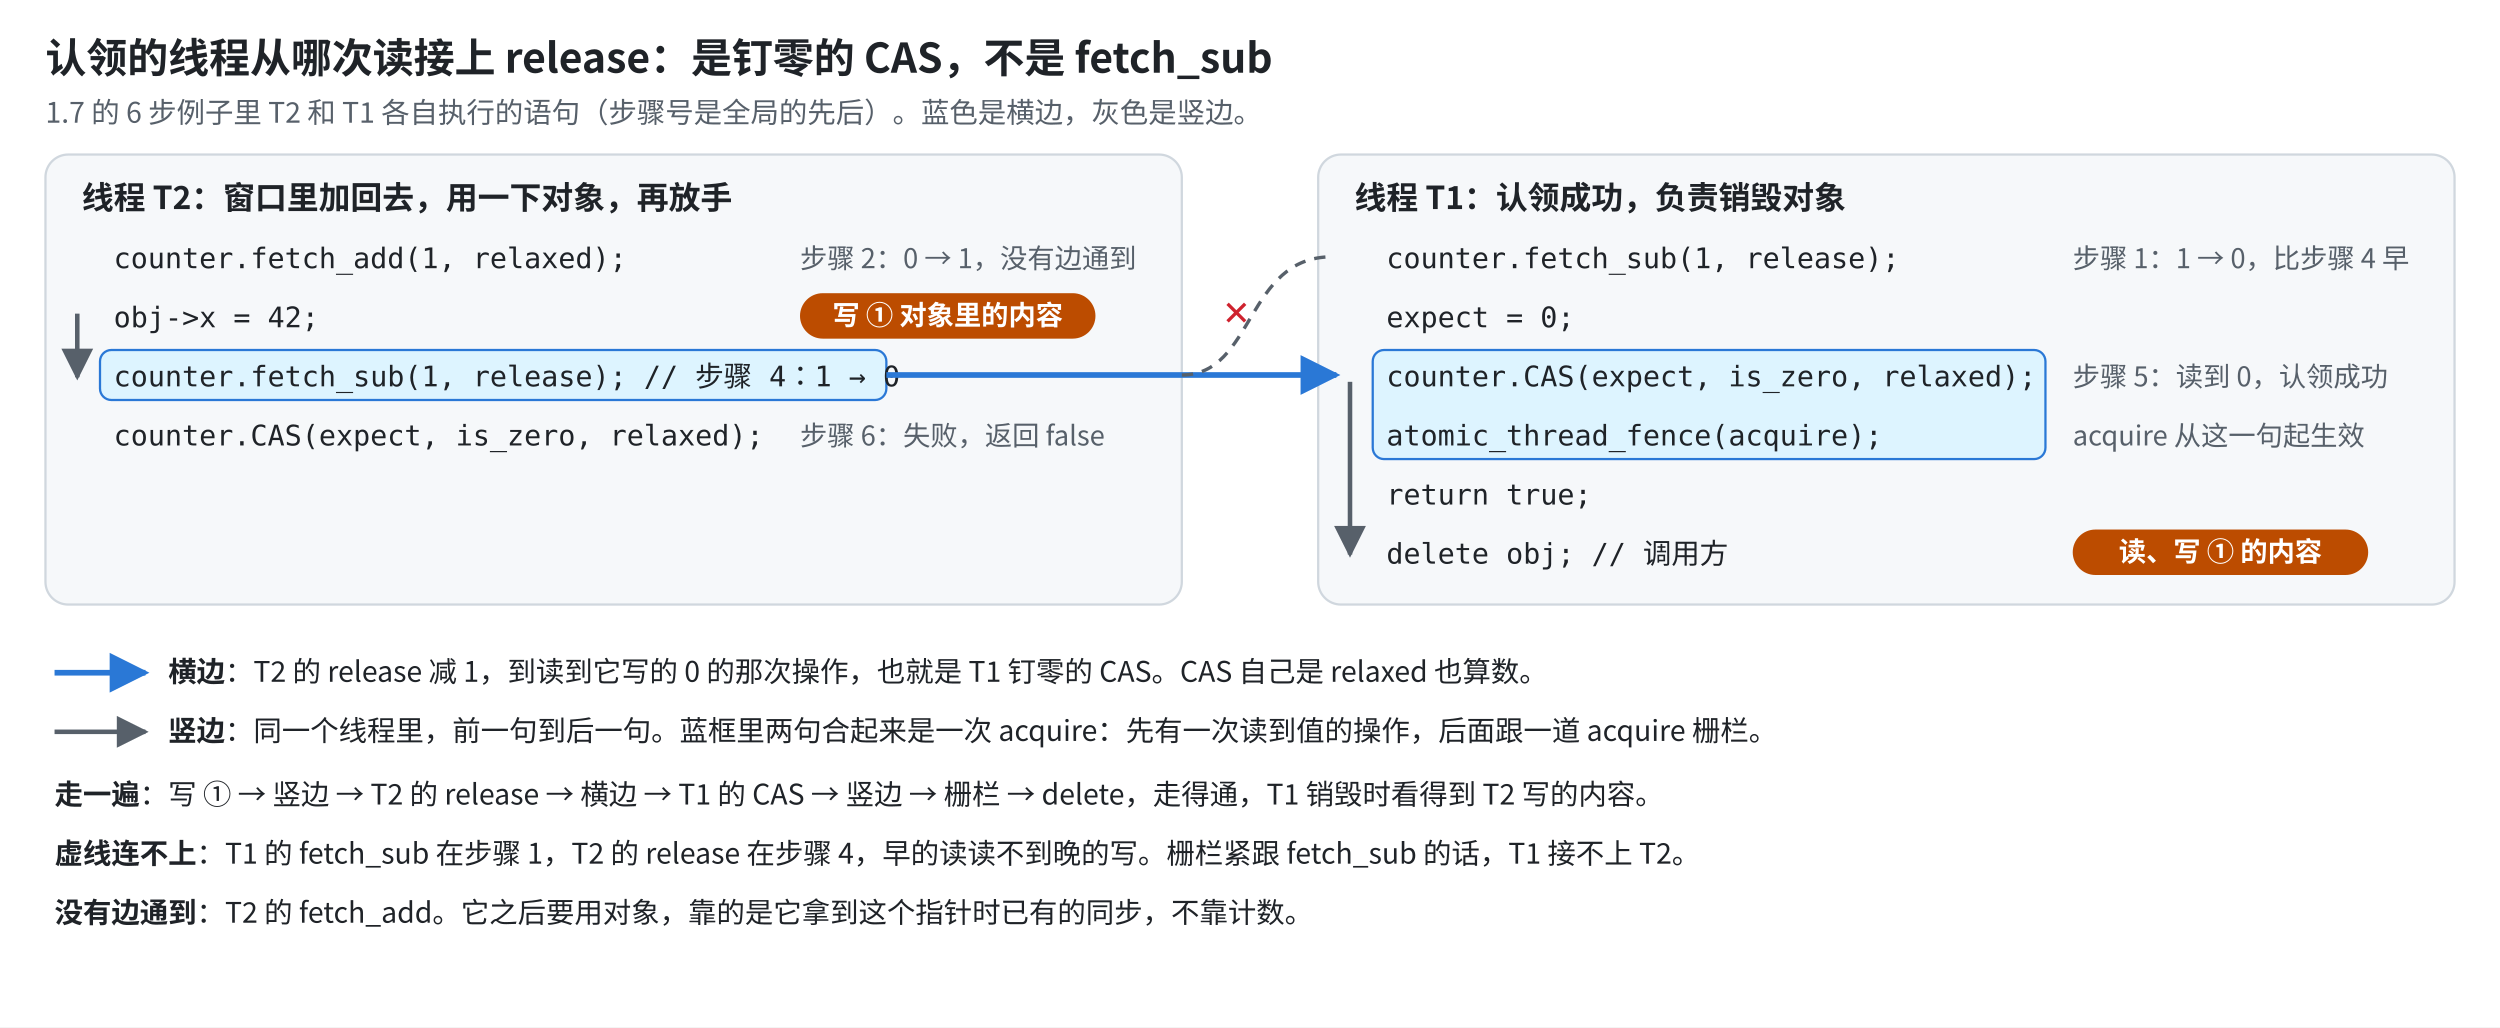
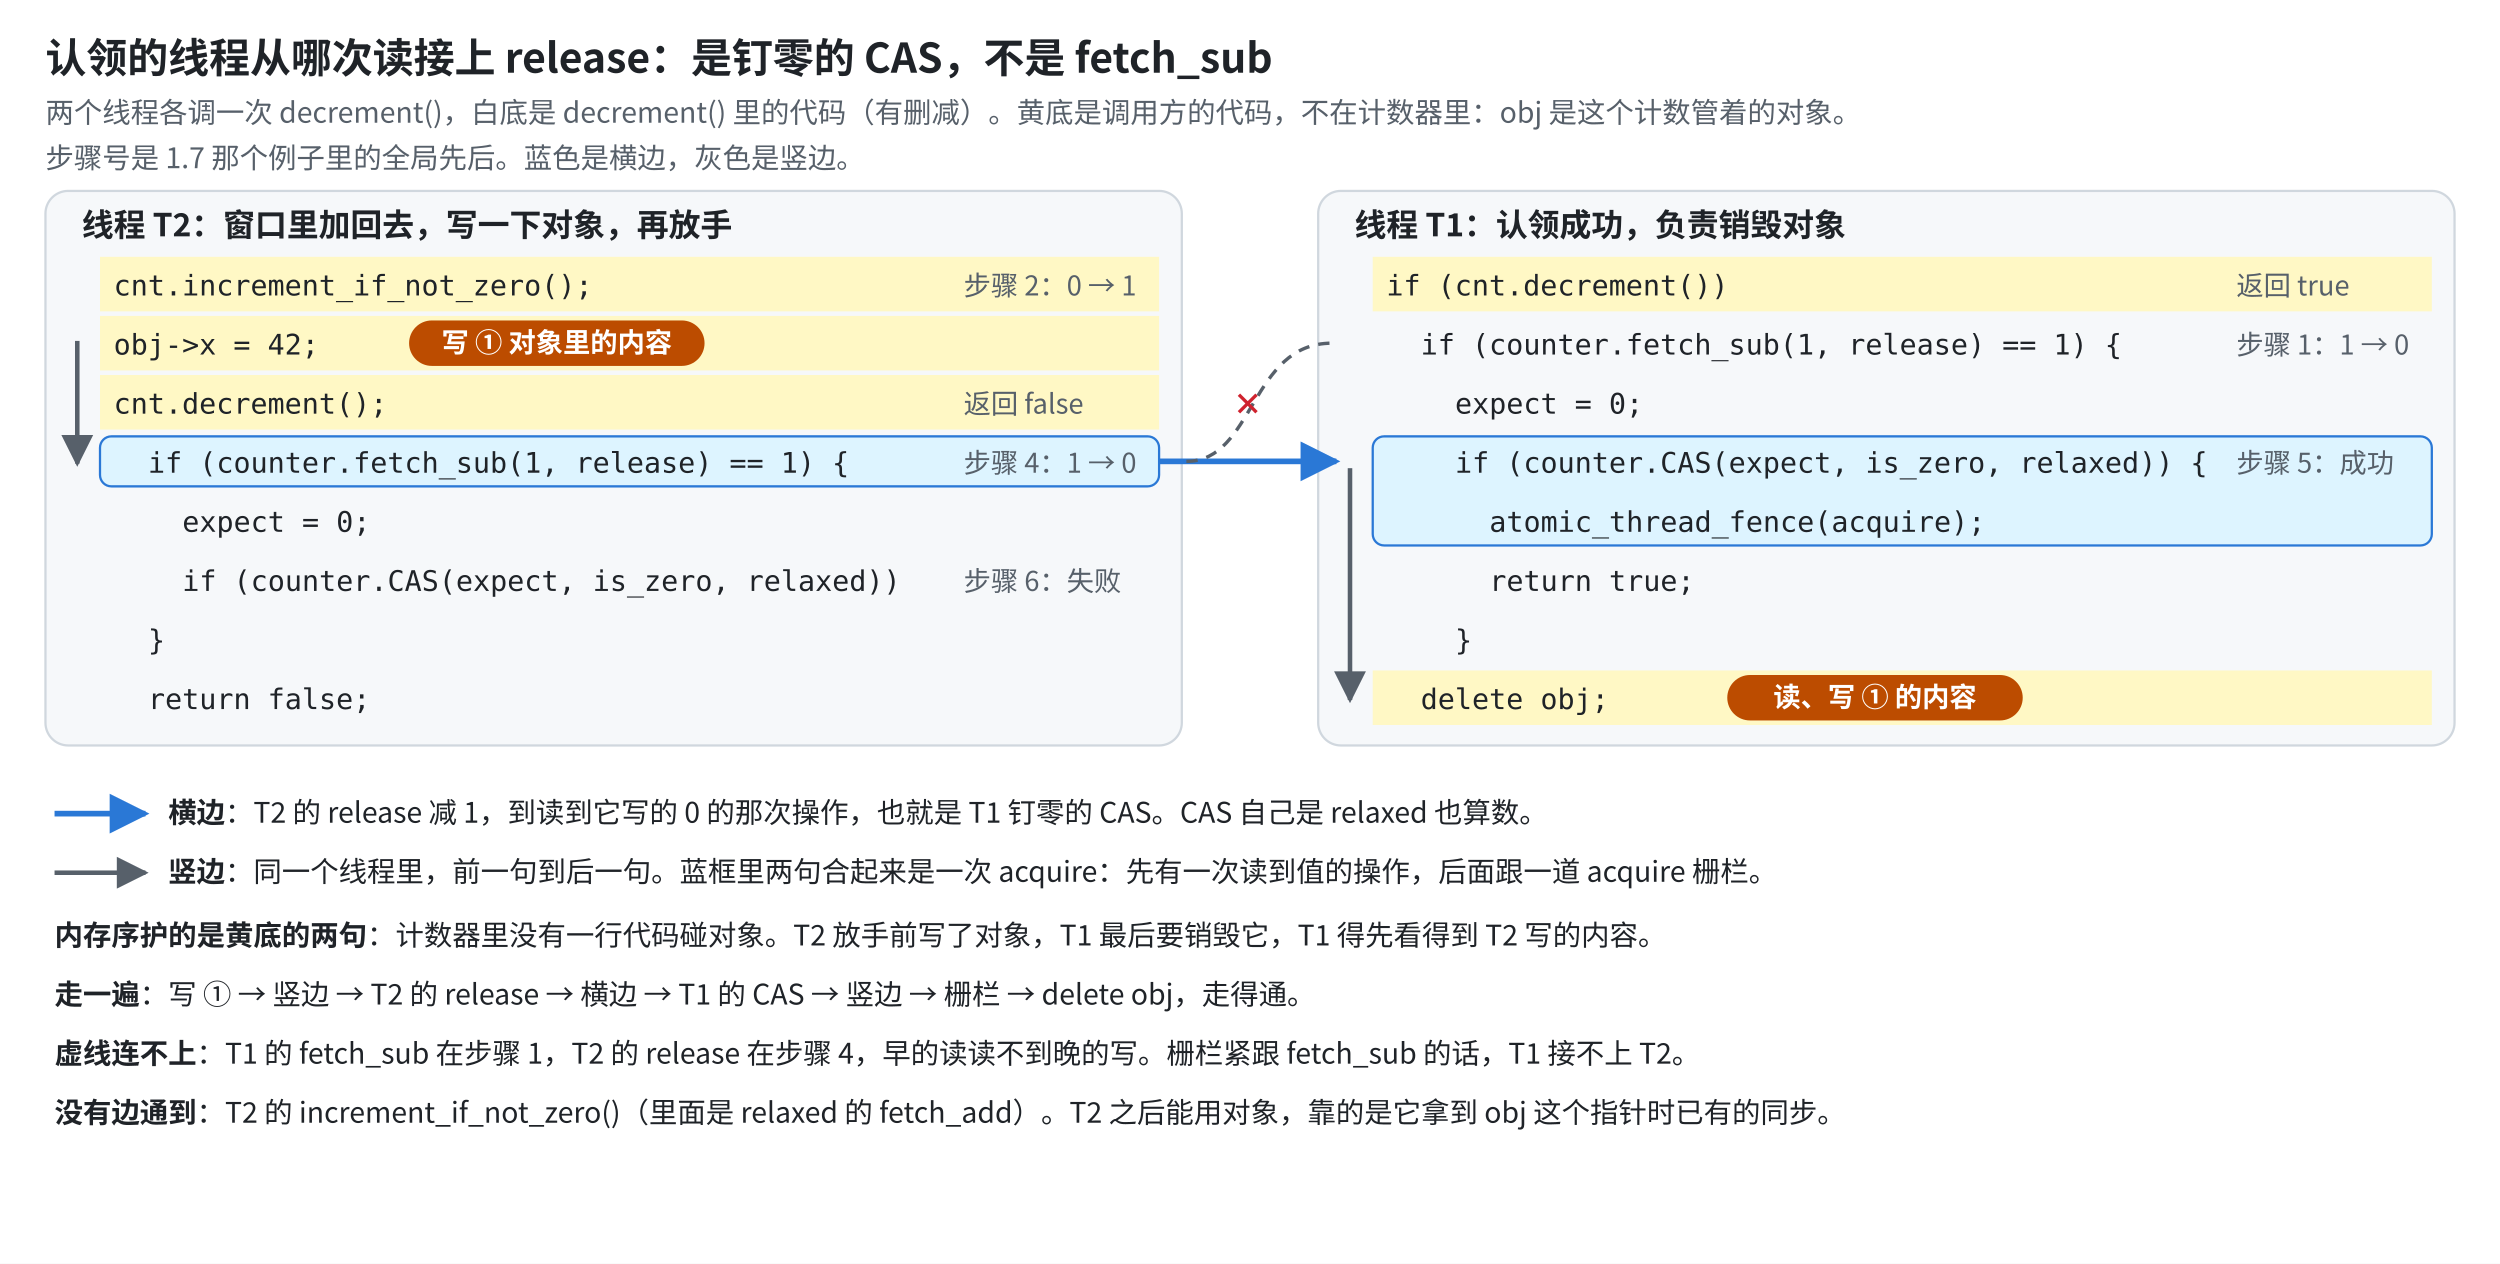
- <svg xmlns="http://www.w3.org/2000/svg" viewBox="0 0 1100 452" width="1100" height="452" font-family="PingFang SC, Microsoft YaHei, Noto Sans CJK SC, Segoe UI, Helvetica, Arial, sans-serif">
+ <svg xmlns="http://www.w3.org/2000/svg" viewBox="0 0 1100 556" width="1100" height="556" font-family="PingFang SC, Microsoft YaHei, Noto Sans CJK SC, Segoe UI, Helvetica, Arial, sans-serif">
  <defs>
    <marker id="ab" viewBox="0 0 10 10" refX="9" refY="5" markerWidth="7" markerHeight="7" orient="auto">
      <path d="M0,0 L10,5 L0,10 z" fill="#2a78d6" />
    </marker>
    <marker id="ag" viewBox="0 0 10 10" refX="9" refY="5" markerWidth="7" markerHeight="7" orient="auto">
      <path d="M0,0 L10,5 L0,10 z" fill="#57606a" />
    </marker>
    <style>.h{font-size:18px;font-weight:700;fill:#1f2328}.s{font-size:12.5px;fill:#57606a}.p{font-size:14px;font-weight:700;fill:#1f2328}.c{font-family:ui-monospace,SFMono-Regular,Menlo,Consolas,monospace;font-size:12.5px;fill:#1f2328}.n{font-size:12px;fill:#57606a}.bw{font-size:12px;font-weight:700;fill:#ffffff}.l{font-size:12.5px;fill:#1f2328}.lb{font-size:12.5px;font-weight:700;fill:#1f2328}</style>
  </defs>
-   <rect x="0" y="0" width="1100" height="452" fill="#ffffff" />
+   <rect x="0" y="0" width="1100" height="556" fill="#ffffff" />
  <text class="h" x="20" y="32">认领的线程从哪次读接上 release：是钉零的 CAS，不是 fetch_sub</text>
-   <text class="s" x="20" y="54">1.7 的 6 步例子里 T2 和 T1 各自执行的语句（步骤号是全局的先后）。蓝色是横边，灰色是竖边。</text>
-   <rect x="20" y="68" width="500" height="198" rx="10" fill="#f6f8fa" stroke="#d0d7de" />
-   <text class="p" x="36" y="92">线程 T2：窗口里加回去，用一下对象，再放手</text>
-   <rect x="580" y="68" width="500" height="198" rx="10" fill="#f6f8fa" stroke="#d0d7de" />
-   <text class="p" x="596" y="92">线程 T1：认领成功，负责销毁对象</text>
-   <rect x="44" y="154" width="346" height="22" rx="5" fill="#ddf4ff" stroke="#2a78d6" />
-   <rect x="604" y="154" width="296" height="48" rx="5" fill="#ddf4ff" stroke="#2a78d6" />
-   <text class="c" x="50" y="118">counter.fetch_add(1, relaxed);</text>
-   <text class="n" x="352" y="118">步骤 2：0 → 1，没有边通到</text>
-   <text class="c" x="50" y="144">obj-&gt;x = 42;</text>
-   <text class="c" x="50" y="170">counter.fetch_sub(1, release);  // 步骤 4：1 → 0</text>
-   <text class="c" x="50" y="196">counter.CAS(expect, is_zero, relaxed);</text>
-   <text class="n" x="352" y="196">步骤 6：失败，返回 false</text>
-   <text class="c" x="610" y="118">counter.fetch_sub(1, release);</text>
-   <text class="n" x="912" y="118">步骤 1：1 → 0，比步骤 4 早</text>
-   <text class="c" x="610" y="144">expect = 0;</text>
-   <text class="c" x="610" y="170">counter.CAS(expect, is_zero, relaxed);</text>
-   <text class="n" x="912" y="170">步骤 5：读到 0，认领成功</text>
-   <text class="c" x="610" y="196">atomic_thread_fence(acquire);</text>
-   <text class="n" x="912" y="196">acquire 从这一句起生效</text>
-   <text class="c" x="610" y="222">return true;</text>
-   <text class="c" x="610" y="248">delete obj;  // 调用方</text>
-   <rect x="352" y="129" width="130" height="20" rx="10" fill="#bc4c00" />
-   <text class="bw" x="417" y="143" text-anchor="middle">写 ① 对象里的内容</text>
-   <rect x="912" y="233" width="130" height="20" rx="10" fill="#bc4c00" />
-   <text class="bw" x="977" y="247" text-anchor="middle">读、写 ① 的内容</text>
-   <line x1="34" y1="138" x2="34" y2="166" stroke="#57606a" stroke-width="2" marker-end="url(#ag)" />
-   <line x1="594" y1="168" x2="594" y2="244" stroke="#57606a" stroke-width="2" marker-end="url(#ag)" />
-   <path d="M390,165 H588" fill="none" stroke="#2a78d6" stroke-width="2.5" marker-end="url(#ab)" />
-   <path d="M520,165 C552,165 548,113 586,113" fill="none" stroke="#57606a" stroke-width="1.5" stroke-dasharray="5 4" />
-   <text class="lb" x="544" y="143" text-anchor="middle" style="fill:#cf222e;font-size:15px">✕</text>
-   <line x1="24" y1="296" x2="64" y2="296" stroke="#2a78d6" stroke-width="2.5" marker-end="url(#ab)" />
-   <text class="l" x="74" y="300">
+   <text class="s" x="20" y="54">两个线程各调一次 decrement()，白底是 decrement() 里的代码（有删减）。黄底是调用方的代码，不在计数器里：obj 是这个计数管着的对象。</text>
+   <text class="s" x="20" y="74">步骤号是 1.7 那个例子里的全局先后。蓝色是横边，灰色是竖边。</text>
+   <rect x="20" y="84" width="500" height="244" rx="10" fill="#f6f8fa" stroke="#d0d7de" />
+   <rect x="580" y="84" width="500" height="244" rx="10" fill="#f6f8fa" stroke="#d0d7de" />
+   <rect x="44" y="192" width="466" height="22" rx="5" fill="#ddf4ff" stroke="#2a78d6" />
+   <rect x="604" y="192" width="466" height="48" rx="5" fill="#ddf4ff" stroke="#2a78d6" />
+   <text class="p" x="36" y="104">线程 T2：窗口里加回去，写一下对象，再放手</text>
+   <rect x="44" y="113" width="466" height="24" fill="#fff8c5" />
+   <rect x="44" y="139" width="466" height="24" fill="#fff8c5" />
+   <rect x="44" y="165" width="466" height="24" fill="#fff8c5" />
+   <text class="c" x="50.0" y="130">cnt.increment_if_not_zero();</text>
+   <text class="n" x="424" y="130">步骤 2：0 → 1</text>
+   <text class="c" x="50.0" y="156">obj-&gt;x = 42;</text>
+   <text class="c" x="50.0" y="182">cnt.decrement();</text>
+   <text class="n" x="424" y="182">返回 false</text>
+   <text class="c" x="65.1" y="208">if (counter.fetch_sub(1, release) == 1) {</text>
+   <text class="n" x="424" y="208">步骤 4：1 → 0</text>
+   <text class="c" x="80.2" y="234">expect = 0;</text>
+   <text class="c" x="80.2" y="260">if (counter.CAS(expect, is_zero, relaxed))</text>
+   <text class="n" x="424" y="260">步骤 6：失败</text>
+   <text class="c" x="65.1" y="286">}</text>
+   <text class="c" x="65.1" y="312">return false;</text>
+   <text class="p" x="596" y="104">线程 T1：认领成功，负责销毁对象</text>
+   <rect x="604" y="113" width="466" height="24" fill="#fff8c5" />
+   <rect x="604" y="295" width="466" height="24" fill="#fff8c5" />
+   <text class="c" x="610.0" y="130">if (cnt.decrement())</text>
+   <text class="n" x="984" y="130">返回 true</text>
+   <text class="c" x="625.1" y="156">if (counter.fetch_sub(1, release) == 1) {</text>
+   <text class="n" x="984" y="156">步骤 1：1 → 0</text>
+   <text class="c" x="640.2" y="182">expect = 0;</text>
+   <text class="c" x="640.2" y="208">if (counter.CAS(expect, is_zero, relaxed)) {</text>
+   <text class="n" x="984" y="208">步骤 5：成功</text>
+   <text class="c" x="655.3" y="234">atomic_thread_fence(acquire);</text>
+   <text class="c" x="655.3" y="260">return true;</text>
+   <text class="c" x="640.2" y="286">}</text>
+   <text class="c" x="625.1" y="312">delete obj;</text>
+   <rect x="180" y="141" width="130" height="20" rx="10" fill="#bc4c00" />
+   <text class="bw" x="245" y="155" text-anchor="middle">写 ① 对象里的内容</text>
+   <rect x="760" y="297" width="130" height="20" rx="10" fill="#bc4c00" />
+   <text class="bw" x="825" y="311" text-anchor="middle">读、写 ① 的内容</text>
+   <line x1="34" y1="150" x2="34" y2="204" stroke="#57606a" stroke-width="2" marker-end="url(#ag)" />
+   <line x1="594" y1="206" x2="594" y2="308" stroke="#57606a" stroke-width="2" marker-end="url(#ag)" />
+   <path d="M510,203 H588" fill="none" stroke="#2a78d6" stroke-width="2.5" marker-end="url(#ab)" />
+   <path d="M522,203 C552,203 550,151 586,151" fill="none" stroke="#57606a" stroke-width="1.5" stroke-dasharray="5 4" />
+   <text x="549" y="183" text-anchor="middle" style="fill:#cf222e;font-size:15px;font-weight:700">✕</text>
+   <line x1="24" y1="358" x2="64" y2="358" stroke="#2a78d6" stroke-width="2.5" marker-end="url(#ab)" />
+   <text class="l" x="74" y="362">
    <tspan class="lb">横边</tspan>：T2 的 release 减 1，到读到它写的 0 的那次操作，也就是 T1 钉零的 CAS。CAS 自己是 relaxed 也算数。</text>
-   <line x1="24" y1="322" x2="64" y2="322" stroke="#57606a" stroke-width="2" marker-end="url(#ag)" />
-   <text class="l" x="74" y="326">
+   <line x1="24" y1="384" x2="64" y2="384" stroke="#57606a" stroke-width="2" marker-end="url(#ag)" />
+   <text class="l" x="74" y="388">
    <tspan class="lb">竖边</tspan>：同一个线程里，前一句到后一句。蓝框里两句合起来是一次 acquire：先有一次读到值的操作，后面跟一道 acquire 栅栏。</text>
-   <text class="l" x="24" y="354">
-     <tspan class="lb">走一遍</tspan>：写 ① → 竖边 → T2 的 release → 横边 → T1 的 CAS → 竖边 → 栅栏 → delete，走得通，T1 销毁时看得到 T2 写的内容。</text>
-   <text class="l" x="24" y="380">
+   <text class="l" x="24" y="416">
+     <tspan class="lb">内存序护的是黄底的两句</tspan>：计数器里没有一行代码碰对象。T2 放手前写了对象，T1 最后要销毁它，T1 得先看得到 T2 写的内容。</text>
+   <text class="l" x="24" y="442">
+     <tspan class="lb">走一遍</tspan>：写 ① → 竖边 → T2 的 release → 横边 → T1 的 CAS → 竖边 → 栅栏 → delete obj，走得通。</text>
+   <text class="l" x="24" y="468">
    <tspan class="lb">虚线连不上</tspan>：T1 的 fetch_sub 在步骤 1，T2 的 release 在步骤 4，早的读读不到晚的写。栅栏紧跟 fetch_sub 的话，T1 接不上 T2。</text>
-   <text class="l" x="24" y="406">
-     <tspan class="lb">没有边通到</tspan>：T2 的 fetch_add。它之后要用对象，靠的是它拿到这个指针时已有的同步，不靠计数。</text>
+   <text class="l" x="24" y="494">
+     <tspan class="lb">没有边通到</tspan>：T2 的 increment_if_not_zero()（里面是 relaxed 的 fetch_add）。T2 之后能用对象，靠的是它拿到 obj 这个指针时已有的同步。</text>
</svg>
